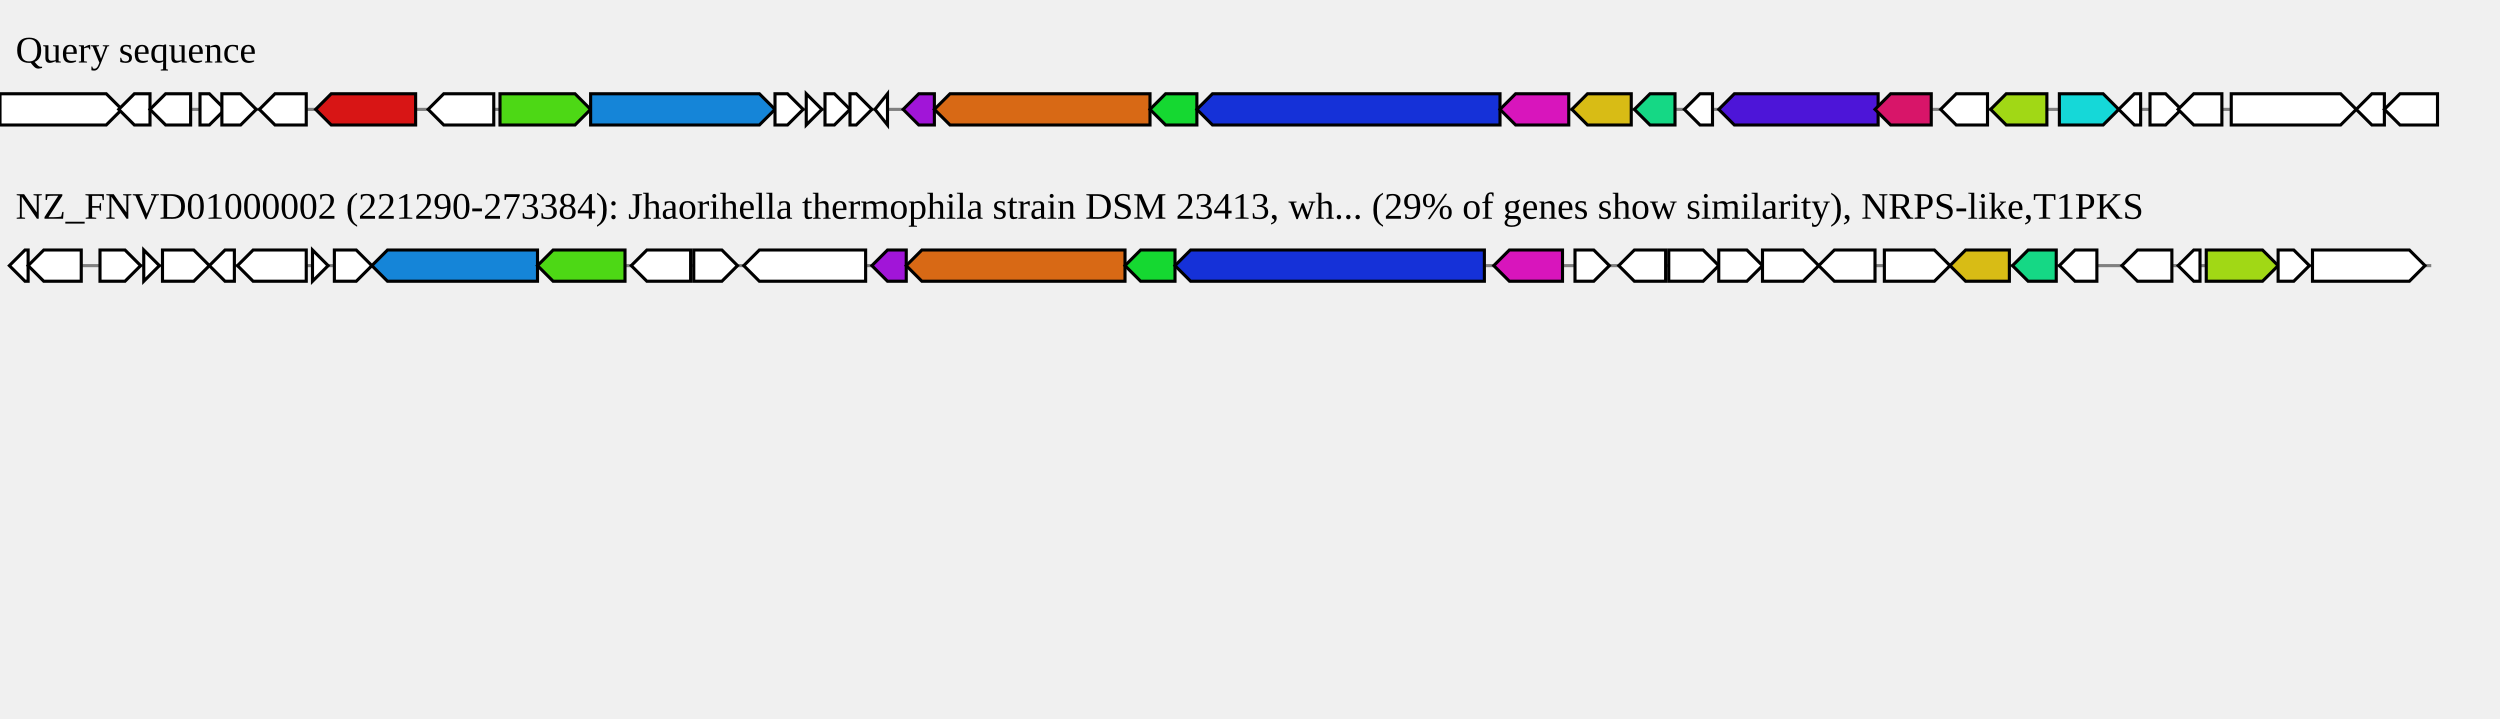
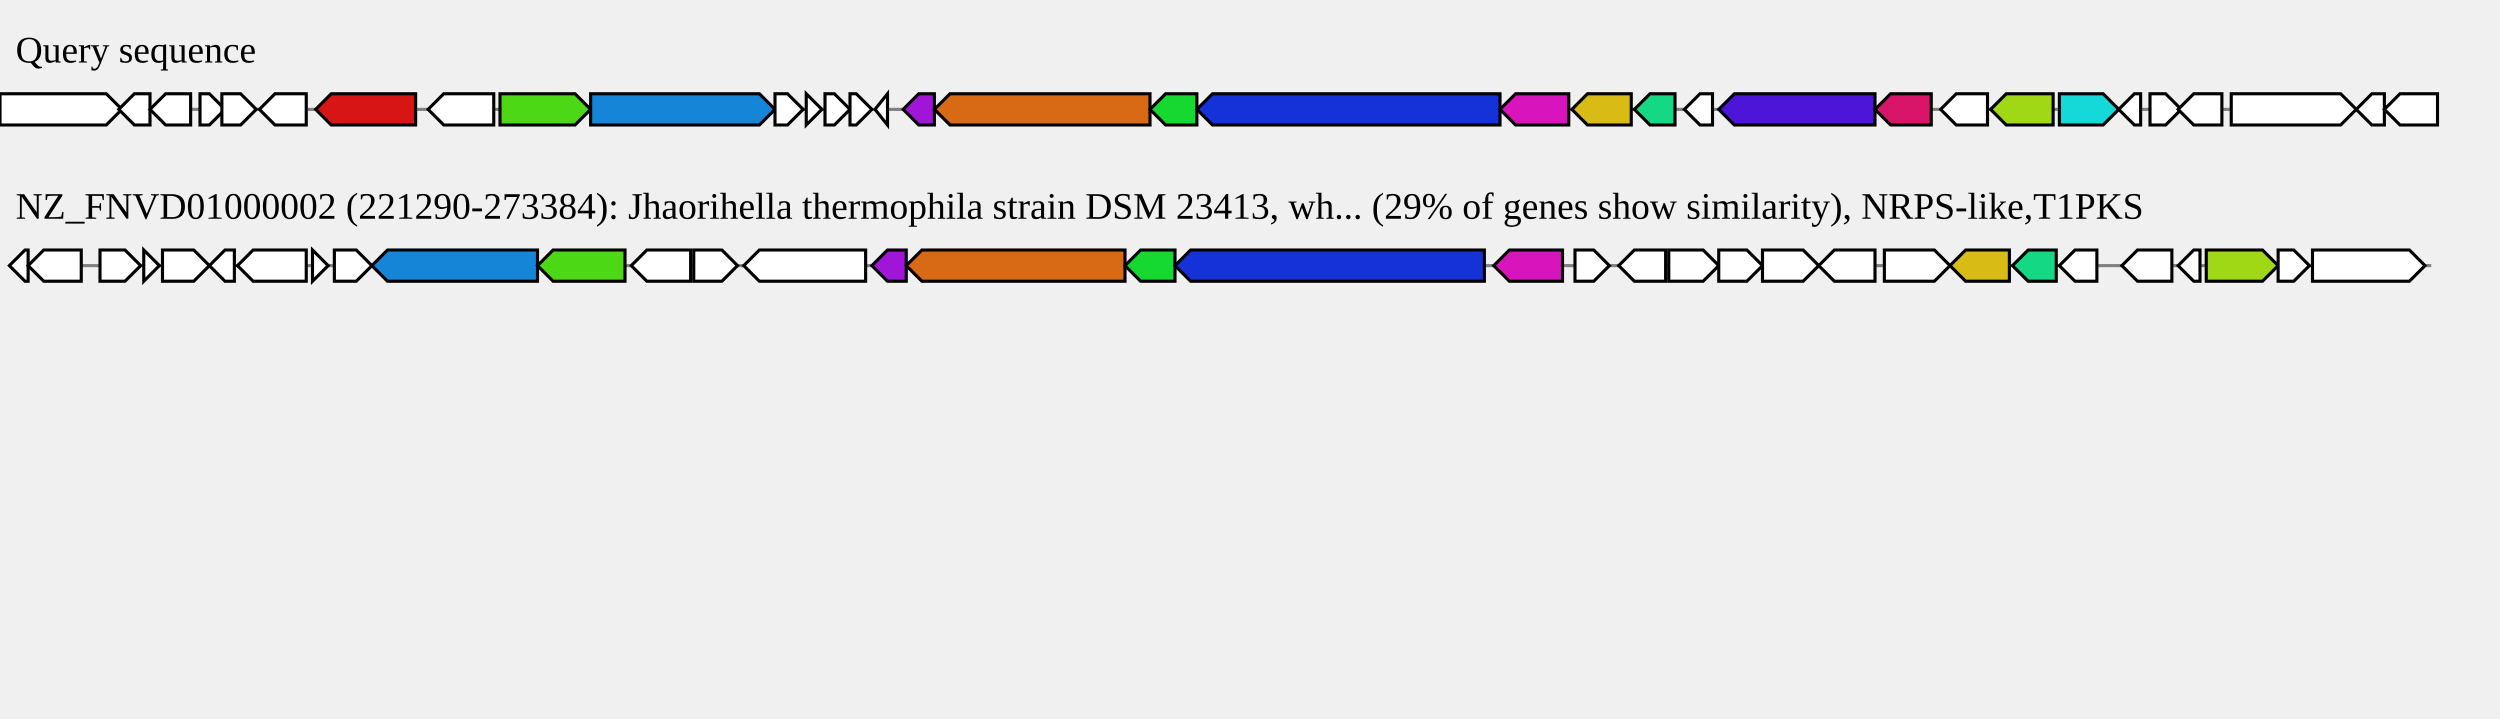
<svg xmlns="http://www.w3.org/2000/svg" xmlns:xlink="http://www.w3.org/1999/xlink" version="1.1" x="0" y="0" height="230" width="800" viewBox="0 0 800 230" preserveAspectRatio="none">
  <g label="Query sequence" class="clusterblast-cluster">
    <text x="5" y="20" class="clusterblast-acc">
Query sequence</text>
    <line x1="10" y1="35" x2="778.0" y2="35" style="stroke-width:1; stroke:grey; " />
-     <polygon points="0,40 34,40 39,35 34,30 0,30 0,40 " style="fill:white; stroke-width:1; stroke:black; " description="&lt;b&gt;ctg2_64&lt;/b&gt;&lt;br&gt;ctg2 64&lt;br&gt;Location: 61145 - 63698" locus_tag="ctg2_64" class="clusterblast-orf" id="dummy-1_q0_0_all" />
-     <polygon points="38,35 43,30 48,30 48,40 43,40 38,35 " style="fill:white; stroke-width:1; stroke:black; " description="&lt;b&gt;ctg2_65&lt;/b&gt;&lt;br&gt;ctg2 65&lt;br&gt;Location: 63673 - 64294" locus_tag="ctg2_65" class="clusterblast-orf" id="dummy-1_q1_0_all" />
-     <polygon points="48,35 53,30 61,30 61,40 53,40 48,35 " style="fill:white; stroke-width:1; stroke:black; " description="&lt;b&gt;ctg2_66&lt;/b&gt;&lt;br&gt;ctg2 66&lt;br&gt;Location: 64301 - 65171" locus_tag="ctg2_66" class="clusterblast-orf" id="dummy-1_q2_0_all" />
-     <polygon points="64,40 67,40 72,35 67,30 64,30 64,40 " style="fill:white; stroke-width:1; stroke:black; " description="&lt;b&gt;ctg2_67&lt;/b&gt;&lt;br&gt;ctg2 67&lt;br&gt;Location: 65325 - 65832" locus_tag="ctg2_67" class="clusterblast-orf" id="dummy-1_q3_0_all" />
-     <polygon points="71,40 77,40 82,35 77,30 71,30 71,40 " style="fill:white; stroke-width:1; stroke:black; " description="&lt;b&gt;ctg2_68&lt;/b&gt;&lt;br&gt;ctg2 68&lt;br&gt;Location: 65828 - 66548" locus_tag="ctg2_68" class="clusterblast-orf" id="dummy-1_q4_0_all" />
-     <polygon points="83,35 88,30 98,30 98,40 88,40 83,35 " style="fill:white; stroke-width:1; stroke:black; " description="&lt;b&gt;ctg2_69&lt;/b&gt;&lt;br&gt;ctg2 69&lt;br&gt;Location: 66611 - 67586" locus_tag="ctg2_69" class="clusterblast-orf" id="dummy-1_q5_0_all" />
-     <polygon points="101,35 106,30 133,30 133,40 106,40 101,35 " style="fill:#d81515; stroke-width:1; stroke:black; " description="&lt;b&gt;ctg2_70&lt;/b&gt;&lt;br&gt;ctg2 70&lt;br&gt;Location: 67736 - 69866" locus_tag="ctg2_70" class="clusterblast-orf" id="dummy-1_q6_0_all" />
-     <polygon points="137,35 142,30 158,30 158,40 142,40 137,35 " style="fill:white; stroke-width:1; stroke:black; " description="&lt;b&gt;ctg2_71&lt;/b&gt;&lt;br&gt;ctg2 71&lt;br&gt;Location: 70074 - 71463" locus_tag="ctg2_71" class="clusterblast-orf" id="dummy-1_q7_0_all" />
-     <polygon points="160,40 184,40 189,35 184,30 160,30 160,40 " style="fill:#4dd815; stroke-width:1; stroke:black; " description="&lt;b&gt;ctg2_72&lt;/b&gt;&lt;br&gt;ctg2 72&lt;br&gt;Location: 71634 - 73467" locus_tag="ctg2_72" class="clusterblast-orf" id="dummy-1_q8_0_all" />
-     <polygon points="189,40 243,40 248,35 243,30 189,30 189,40 " style="fill:#1585d8; stroke-width:1; stroke:black; " description="&lt;b&gt;ctg2_73&lt;/b&gt;&lt;br&gt;ctg2 73&lt;br&gt;Location: 73466 - 77318" locus_tag="ctg2_73" class="clusterblast-orf" id="dummy-1_q9_0_all" />
-     <polygon points="248,40 252,40 257,35 252,30 248,30 248,40 " style="fill:white; stroke-width:1; stroke:black; " description="&lt;b&gt;ctg2_74&lt;/b&gt;&lt;br&gt;ctg2 74&lt;br&gt;Location: 77330 - 77945" locus_tag="ctg2_74" class="clusterblast-orf" id="dummy-1_q10_0_all" />
-     <polygon points="258,40 258,40 263,35 258,30 258,30 258,40 " style="fill:white; stroke-width:1; stroke:black; " description="&lt;b&gt;ctg2_75&lt;/b&gt;&lt;br&gt;ctg2 75&lt;br&gt;Location: 77989 - 78343" locus_tag="ctg2_75" class="clusterblast-orf" id="dummy-1_q11_0_all" />
-     <polygon points="264,40 267,40 272,35 267,30 264,30 264,40 " style="fill:white; stroke-width:1; stroke:black; " description="&lt;b&gt;ctg2_76&lt;/b&gt;&lt;br&gt;ctg2 76&lt;br&gt;Location: 78386 - 78890" locus_tag="ctg2_76" class="clusterblast-orf" id="dummy-1_q12_0_all" />
-     <polygon points="272,40 274,40 279,35 274,30 272,30 272,40 " style="fill:white; stroke-width:1; stroke:black; " description="&lt;b&gt;ctg2_77&lt;/b&gt;&lt;br&gt;ctg2 77&lt;br&gt;Location: 78910 - 79396" locus_tag="ctg2_77" class="clusterblast-orf" id="dummy-1_q13_0_all" />
-     <polygon points="280,35 284,30 284,40 280,35 " style="fill:white; stroke-width:1; stroke:black; " description="&lt;b&gt;ctg2_78&lt;/b&gt;&lt;br&gt;ctg2 78&lt;br&gt;Location: 79408 - 79720" locus_tag="ctg2_78" class="clusterblast-orf" id="dummy-1_q14_0_all" />
-     <polygon points="289,35 294,30 299,30 299,40 294,40 289,35 " style="fill:#a115d8; stroke-width:1; stroke:black; " description="&lt;b&gt;ctg2_79&lt;/b&gt;&lt;br&gt;ctg2 79&lt;br&gt;Location: 79994 - 80672" locus_tag="ctg2_79" class="clusterblast-orf" id="dummy-1_q15_0_all" />
-     <polygon points="299,35 304,30 368,30 368,40 304,40 299,35 " style="fill:#d86915; stroke-width:1; stroke:black; " description="&lt;b&gt;ctg2_80&lt;/b&gt;&lt;br&gt;ctg2 80&lt;br&gt;Location: 80668 - 85156" locus_tag="ctg2_80" class="clusterblast-orf" id="dummy-1_q16_0_all" />
-     <polygon points="368,35 373,30 383,30 383,40 373,40 368,35 " style="fill:#15d831; stroke-width:1; stroke:black; " description="&lt;b&gt;ctg2_81&lt;/b&gt;&lt;br&gt;ctg2 81&lt;br&gt;Location: 85161 - 86154" locus_tag="ctg2_81" class="clusterblast-orf" id="dummy-1_q17_0_all" />
-     <polygon points="383,35 388,30 480,30 480,40 388,40 383,35 " style="fill:#1531d8; stroke-width:1; stroke:black; " description="&lt;b&gt;ctg2_82&lt;/b&gt;&lt;br&gt;ctg2 82&lt;br&gt;Location: 86150 - 92456" locus_tag="ctg2_82" class="clusterblast-orf" id="dummy-1_q18_0_all" />
-     <polygon points="480,35 485,30 502,30 502,40 485,40 480,35 " style="fill:#d815bc; stroke-width:1; stroke:black; " description="&lt;b&gt;ctg2_83&lt;/b&gt;&lt;br&gt;ctg2 83&lt;br&gt;Location: 92452 - 93943" locus_tag="ctg2_83" class="clusterblast-orf" id="dummy-1_q19_0_all" />
-     <polygon points="503,35 508,30 522,30 522,40 508,40 503,35 " style="fill:#d8bc15; stroke-width:1; stroke:black; " description="&lt;b&gt;ctg2_84&lt;/b&gt;&lt;br&gt;ctg2 84&lt;br&gt;Location: 93960 - 95244" locus_tag="ctg2_84" class="clusterblast-orf" id="dummy-1_q20_0_all" />
-     <polygon points="523,35 528,30 536,30 536,40 528,40 523,35 " style="fill:#15d885; stroke-width:1; stroke:black; " description="&lt;b&gt;ctg2_85&lt;/b&gt;&lt;br&gt;ctg2 85&lt;br&gt;Location: 95277 - 96138" locus_tag="ctg2_85" class="clusterblast-orf" id="dummy-1_q21_0_all" />
-     <polygon points="539,35 544,30 548,30 548,40 544,40 539,35 " style="fill:white; stroke-width:1; stroke:black; " description="&lt;b&gt;ctg2_86&lt;/b&gt;&lt;br&gt;ctg2 86&lt;br&gt;Location: 96308 - 96914" locus_tag="ctg2_86" class="clusterblast-orf" id="dummy-1_q22_0_all" />
-     <polygon points="550,35 555,30 601,30 601,40 555,40 550,35 " style="fill:#4d15d8; stroke-width:1; stroke:black; " description="&lt;b&gt;ctg2_87&lt;/b&gt;&lt;br&gt;ctg2 87&lt;br&gt;Location: 97028 - 100352" locus_tag="ctg2_87" class="clusterblast-orf" id="dummy-1_q23_0_all" />
-     <polygon points="600,35 605,30 618,30 618,40 605,40 600,35 " style="fill:#d81569; stroke-width:1; stroke:black; " description="&lt;b&gt;ctg2_88&lt;/b&gt;&lt;br&gt;ctg2 88&lt;br&gt;Location: 100302 - 101481" locus_tag="ctg2_88" class="clusterblast-orf" id="dummy-1_q24_0_all" />
-     <polygon points="621,35 626,30 636,30 636,40 626,40 621,35 " style="fill:white; stroke-width:1; stroke:black; " description="&lt;b&gt;ctg2_89&lt;/b&gt;&lt;br&gt;ctg2 89&lt;br&gt;Location: 101655 - 102648" locus_tag="ctg2_89" class="clusterblast-orf" id="dummy-1_q25_0_all" />
-     <polygon points="637,35 642,30 655,30 655,40 642,40 637,35 " style="fill:#a1d815; stroke-width:1; stroke:black; " description="&lt;b&gt;ctg2_90&lt;/b&gt;&lt;br&gt;ctg2 90&lt;br&gt;Location: 102697 - 103918" locus_tag="ctg2_90" class="clusterblast-orf" id="dummy-1_q26_0_all" />
-     <polygon points="659,40 673,40 678,35 673,30 659,30 659,40 " style="fill:#15d8d8; stroke-width:1; stroke:black; " description="&lt;b&gt;ctg2_91&lt;/b&gt;&lt;br&gt;ctg2 91&lt;br&gt;Location: 104164 - 105391" locus_tag="ctg2_91" class="clusterblast-orf" id="dummy-1_q27_0_all" />
-     <polygon points="678,35 683,30 685,30 685,40 683,40 678,35 " style="fill:white; stroke-width:1; stroke:black; " description="&lt;b&gt;ctg2_92&lt;/b&gt;&lt;br&gt;ctg2 92&lt;br&gt;Location: 105387 - 105864" locus_tag="ctg2_92" class="clusterblast-orf" id="dummy-1_q28_0_all" />
-     <polygon points="688,40 693,40 698,35 693,30 688,30 688,40 " style="fill:white; stroke-width:1; stroke:black; " description="&lt;b&gt;ctg2_93&lt;/b&gt;&lt;br&gt;ctg2 93&lt;br&gt;Location: 106032 - 106668" locus_tag="ctg2_93" class="clusterblast-orf" id="dummy-1_q29_0_all" />
-     <polygon points="697,35 702,30 711,30 711,40 702,40 697,35 " style="fill:white; stroke-width:1; stroke:black; " description="&lt;b&gt;ctg2_94&lt;/b&gt;&lt;br&gt;ctg2 94&lt;br&gt;Location: 106647 - 107526" locus_tag="ctg2_94" class="clusterblast-orf" id="dummy-1_q30_0_all" />
-     <polygon points="714,40 749,40 754,35 749,30 714,30 714,40 " style="fill:white; stroke-width:1; stroke:black; " description="&lt;b&gt;ctg2_95&lt;/b&gt;&lt;br&gt;ctg2 95&lt;br&gt;Location: 107729 - 110342" locus_tag="ctg2_95" class="clusterblast-orf" id="dummy-1_q31_0_all" />
-     <polygon points="754,35 759,30 763,30 763,40 759,40 754,35 " style="fill:white; stroke-width:1; stroke:black; " description="&lt;b&gt;ctg2_96&lt;/b&gt;&lt;br&gt;ctg2 96&lt;br&gt;Location: 110363 - 110924" locus_tag="ctg2_96" class="clusterblast-orf" id="dummy-1_q32_0_all" />
-     <polygon points="763,35 768,30 780,30 780,40 768,40 763,35 " style="fill:white; stroke-width:1; stroke:black; " description="&lt;b&gt;ctg2_97&lt;/b&gt;&lt;br&gt;ctg2 97&lt;br&gt;Location: 110941 - 112021" locus_tag="ctg2_97" class="clusterblast-orf" id="dummy-1_q33_0_all" />
+     <polygon points="0,40 34,40 39,35 34,30 0,30 0,40 " style="fill:white; stroke-width:1; stroke:black; " description="&lt;b&gt;BJPBECLI_00103&lt;/b&gt;&lt;br&gt;K(+)/H(+) antiporter NhaP2&lt;br&gt;Location: 61145 - 63698" locus_tag="BJPBECLI_00103" class="clusterblast-orf" id="dummy-1_q0_0_all" />
+     <polygon points="38,35 43,30 48,30 48,40 43,40 38,35 " style="fill:white; stroke-width:1; stroke:black; " description="&lt;b&gt;BJPBECLI_00104&lt;/b&gt;&lt;br&gt;hypothetical protein&lt;br&gt;Location: 63673 - 64294" locus_tag="BJPBECLI_00104" class="clusterblast-orf" id="dummy-1_q1_0_all" />
+     <polygon points="48,35 53,30 61,30 61,40 53,40 48,35 " style="fill:white; stroke-width:1; stroke:black; " description="&lt;b&gt;BJPBECLI_00105&lt;/b&gt;&lt;br&gt;Branched-chain-amino-acid aminotransferase&lt;br&gt;Location: 64301 - 65171" locus_tag="BJPBECLI_00105" class="clusterblast-orf" id="dummy-1_q2_0_all" />
+     <polygon points="64,40 67,40 72,35 67,30 64,30 64,40 " style="fill:white; stroke-width:1; stroke:black; " description="&lt;b&gt;BJPBECLI_00106&lt;/b&gt;&lt;br&gt;hypothetical protein&lt;br&gt;Location: 65325 - 65832" locus_tag="BJPBECLI_00106" class="clusterblast-orf" id="dummy-1_q3_0_all" />
+     <polygon points="71,40 77,40 82,35 77,30 71,30 71,40 " style="fill:white; stroke-width:1; stroke:black; " description="&lt;b&gt;BJPBECLI_00107&lt;/b&gt;&lt;br&gt;Transcriptional regulatory protein OmpR&lt;br&gt;Location: 65828 - 66548" locus_tag="BJPBECLI_00107" class="clusterblast-orf" id="dummy-1_q4_0_all" />
+     <polygon points="83,35 88,30 98,30 98,40 88,40 83,35 " style="fill:white; stroke-width:1; stroke:black; " description="&lt;b&gt;BJPBECLI_00108&lt;/b&gt;&lt;br&gt;hypothetical protein&lt;br&gt;Location: 66611 - 67586" locus_tag="BJPBECLI_00108" class="clusterblast-orf" id="dummy-1_q5_0_all" />
+     <polygon points="101,35 106,30 133,30 133,40 106,40 101,35 " style="fill:#d81515; stroke-width:1; stroke:black; " description="&lt;b&gt;BJPBECLI_00109&lt;/b&gt;&lt;br&gt;Polyribonucleotide nucleotidyltransferase&lt;br&gt;Location: 67736 - 69866" locus_tag="BJPBECLI_00109" class="clusterblast-orf" id="dummy-1_q6_0_all" />
+     <polygon points="137,35 142,30 158,30 158,40 142,40 137,35 " style="fill:white; stroke-width:1; stroke:black; " description="&lt;b&gt;BJPBECLI_00110&lt;/b&gt;&lt;br&gt;Adenosylhomocysteinase&lt;br&gt;Location: 70074 - 71463" locus_tag="BJPBECLI_00110" class="clusterblast-orf" id="dummy-1_q7_0_all" />
+     <polygon points="160,40 184,40 189,35 184,30 160,30 160,40 " style="fill:#4dd815; stroke-width:1; stroke:black; " description="&lt;b&gt;BJPBECLI_00111&lt;/b&gt;&lt;br&gt;Translocation and assembly module subunit TamA&lt;br&gt;Location: 71634 - 73467" locus_tag="BJPBECLI_00111" class="clusterblast-orf" id="dummy-1_q8_0_all" />
+     <polygon points="189,40 243,40 248,35 243,30 189,30 189,40 " style="fill:#1585d8; stroke-width:1; stroke:black; " description="&lt;b&gt;BJPBECLI_00112&lt;/b&gt;&lt;br&gt;hypothetical protein&lt;br&gt;Location: 73466 - 77318" locus_tag="BJPBECLI_00112" class="clusterblast-orf" id="dummy-1_q9_0_all" />
+     <polygon points="248,40 252,40 257,35 252,30 248,30 248,40 " style="fill:white; stroke-width:1; stroke:black; " description="&lt;b&gt;BJPBECLI_00113&lt;/b&gt;&lt;br&gt;putative enoyl-CoA hydratase echA6&lt;br&gt;Location: 77330 - 77945" locus_tag="BJPBECLI_00113" class="clusterblast-orf" id="dummy-1_q10_0_all" />
+     <polygon points="258,40 258,40 263,35 258,30 258,30 258,40 " style="fill:white; stroke-width:1; stroke:black; " description="&lt;b&gt;BJPBECLI_00114&lt;/b&gt;&lt;br&gt;hypothetical protein&lt;br&gt;Location: 77989 - 78343" locus_tag="BJPBECLI_00114" class="clusterblast-orf" id="dummy-1_q11_0_all" />
+     <polygon points="264,40 267,40 272,35 267,30 264,30 264,40 " style="fill:white; stroke-width:1; stroke:black; " description="&lt;b&gt;BJPBECLI_00115&lt;/b&gt;&lt;br&gt;hypothetical protein&lt;br&gt;Location: 78386 - 78890" locus_tag="BJPBECLI_00115" class="clusterblast-orf" id="dummy-1_q12_0_all" />
+     <polygon points="272,40 274,40 279,35 274,30 272,30 272,40 " style="fill:white; stroke-width:1; stroke:black; " description="&lt;b&gt;BJPBECLI_00116&lt;/b&gt;&lt;br&gt;Low molecular weight protein-tyrosine-phosphatase YfkJ&lt;br&gt;Location: 78910 - 79396" locus_tag="BJPBECLI_00116" class="clusterblast-orf" id="dummy-1_q13_0_all" />
+     <polygon points="280,35 284,30 284,40 280,35 " style="fill:white; stroke-width:1; stroke:black; " description="&lt;b&gt;BJPBECLI_00117&lt;/b&gt;&lt;br&gt;hypothetical protein&lt;br&gt;Location: 79408 - 79720" locus_tag="BJPBECLI_00117" class="clusterblast-orf" id="dummy-1_q14_0_all" />
+     <polygon points="289,35 294,30 299,30 299,40 294,40 289,35 " style="fill:#a115d8; stroke-width:1; stroke:black; " description="&lt;b&gt;BJPBECLI_00118&lt;/b&gt;&lt;br&gt;hypothetical protein&lt;br&gt;Location: 79994 - 80672" locus_tag="BJPBECLI_00118" class="clusterblast-orf" id="dummy-1_q15_0_all" />
+     <polygon points="299,35 304,30 368,30 368,40 304,40 299,35 " style="fill:#d86915; stroke-width:1; stroke:black; " description="&lt;b&gt;BJPBECLI_00119&lt;/b&gt;&lt;br&gt;D-alanine--D-alanyl carrier protein ligase&lt;br&gt;Location: 80668 - 85156" locus_tag="BJPBECLI_00119" class="clusterblast-orf" id="dummy-1_q16_0_all" />
+     <polygon points="368,35 373,30 383,30 383,40 373,40 368,35 " style="fill:#15d831; stroke-width:1; stroke:black; " description="&lt;b&gt;BJPBECLI_00120&lt;/b&gt;&lt;br&gt;hypothetical protein&lt;br&gt;Location: 85161 - 86154" locus_tag="BJPBECLI_00120" class="clusterblast-orf" id="dummy-1_q17_0_all" />
+     <polygon points="383,35 388,30 480,30 480,40 388,40 383,35 " style="fill:#1531d8; stroke-width:1; stroke:black; " description="&lt;b&gt;BJPBECLI_00121&lt;/b&gt;&lt;br&gt;hypothetical protein&lt;br&gt;Location: 86150 - 92456" locus_tag="BJPBECLI_00121" class="clusterblast-orf" id="dummy-1_q18_0_all" />
+     <polygon points="480,35 485,30 502,30 502,40 485,40 480,35 " style="fill:#d815bc; stroke-width:1; stroke:black; " description="&lt;b&gt;BJPBECLI_00122&lt;/b&gt;&lt;br&gt;hypothetical protein&lt;br&gt;Location: 92452 - 93943" locus_tag="BJPBECLI_00122" class="clusterblast-orf" id="dummy-1_q19_0_all" />
+     <polygon points="503,35 508,30 522,30 522,40 508,40 503,35 " style="fill:#d8bc15; stroke-width:1; stroke:black; " description="&lt;b&gt;BJPBECLI_00123&lt;/b&gt;&lt;br&gt;hypothetical protein&lt;br&gt;Location: 93960 - 95244" locus_tag="BJPBECLI_00123" class="clusterblast-orf" id="dummy-1_q20_0_all" />
+     <polygon points="523,35 528,30 536,30 536,40 528,40 523,35 " style="fill:#15d885; stroke-width:1; stroke:black; " description="&lt;b&gt;BJPBECLI_00124&lt;/b&gt;&lt;br&gt;hypothetical protein&lt;br&gt;Location: 95277 - 96138" locus_tag="BJPBECLI_00124" class="clusterblast-orf" id="dummy-1_q21_0_all" />
+     <polygon points="539,35 544,30 548,30 548,40 544,40 539,35 " style="fill:white; stroke-width:1; stroke:black; " description="&lt;b&gt;BJPBECLI_00125&lt;/b&gt;&lt;br&gt;Outer-membrane lipoprotein carrier protein&lt;br&gt;Location: 96308 - 96914" locus_tag="BJPBECLI_00125" class="clusterblast-orf" id="dummy-1_q22_0_all" />
+     <polygon points="550,35 555,30 600,30 600,40 555,40 550,35 " style="fill:#4d15d8; stroke-width:1; stroke:black; " description="&lt;b&gt;BJPBECLI_00126&lt;/b&gt;&lt;br&gt;hypothetical protein&lt;br&gt;Location: 97028 - 100289" locus_tag="BJPBECLI_00126" class="clusterblast-orf" id="dummy-1_q23_0_all" />
+     <polygon points="600,35 605,30 618,30 618,40 605,40 600,35 " style="fill:#d81569; stroke-width:1; stroke:black; " description="&lt;b&gt;BJPBECLI_00127&lt;/b&gt;&lt;br&gt;LL-diaminopimelate aminotransferase&lt;br&gt;Location: 100302 - 101481" locus_tag="BJPBECLI_00127" class="clusterblast-orf" id="dummy-1_q24_0_all" />
+     <polygon points="621,35 626,30 636,30 636,40 626,40 621,35 " style="fill:white; stroke-width:1; stroke:black; " description="&lt;b&gt;BJPBECLI_00128&lt;/b&gt;&lt;br&gt;hypothetical protein&lt;br&gt;Location: 101655 - 102681" locus_tag="BJPBECLI_00128" class="clusterblast-orf" id="dummy-1_q25_0_all" />
+     <polygon points="637,35 642,30 657,30 657,40 642,40 637,35 " style="fill:#a1d815; stroke-width:1; stroke:black; " description="&lt;b&gt;BJPBECLI_00129&lt;/b&gt;&lt;br&gt;2-amino-5-chloromuconic acid deaminase&lt;br&gt;Location: 102697 - 104035" locus_tag="BJPBECLI_00129" class="clusterblast-orf" id="dummy-1_q26_0_all" />
+     <polygon points="659,40 673,40 678,35 673,30 659,30 659,40 " style="fill:#15d8d8; stroke-width:1; stroke:black; " description="&lt;b&gt;BJPBECLI_00130&lt;/b&gt;&lt;br&gt;Ubiquinone hydroxylase UbiL&lt;br&gt;Location: 104164 - 105391" locus_tag="BJPBECLI_00130" class="clusterblast-orf" id="dummy-1_q27_0_all" />
+     <polygon points="678,35 683,30 685,30 685,40 683,40 678,35 " style="fill:white; stroke-width:1; stroke:black; " description="&lt;b&gt;BJPBECLI_00131&lt;/b&gt;&lt;br&gt;Catechol-2,3-dioxygenase&lt;br&gt;Location: 105387 - 105864" locus_tag="BJPBECLI_00131" class="clusterblast-orf" id="dummy-1_q28_0_all" />
+     <polygon points="688,40 693,40 698,35 693,30 688,30 688,40 " style="fill:white; stroke-width:1; stroke:black; " description="&lt;b&gt;BJPBECLI_00132&lt;/b&gt;&lt;br&gt;Peptide methionine sulfoxide reductase MsrA 2&lt;br&gt;Location: 106032 - 106668" locus_tag="BJPBECLI_00132" class="clusterblast-orf" id="dummy-1_q29_0_all" />
+     <polygon points="697,35 702,30 711,30 711,40 702,40 697,35 " style="fill:white; stroke-width:1; stroke:black; " description="&lt;b&gt;BJPBECLI_00133&lt;/b&gt;&lt;br&gt;Ribokinase&lt;br&gt;Location: 106647 - 107526" locus_tag="BJPBECLI_00133" class="clusterblast-orf" id="dummy-1_q30_0_all" />
+     <polygon points="714,40 749,40 754,35 749,30 714,30 714,40 " style="fill:white; stroke-width:1; stroke:black; " description="&lt;b&gt;BJPBECLI_00134&lt;/b&gt;&lt;br&gt;DNA mismatch repair protein MutS&lt;br&gt;Location: 107729 - 110342" locus_tag="BJPBECLI_00134" class="clusterblast-orf" id="dummy-1_q31_0_all" />
+     <polygon points="754,35 759,30 763,30 763,40 759,40 754,35 " style="fill:white; stroke-width:1; stroke:black; " description="&lt;b&gt;BJPBECLI_00135&lt;/b&gt;&lt;br&gt;Protein GrpE&lt;br&gt;Location: 110363 - 110924" locus_tag="BJPBECLI_00135" class="clusterblast-orf" id="dummy-1_q32_0_all" />
+     <polygon points="763,35 768,30 780,30 780,40 768,40 763,35 " style="fill:white; stroke-width:1; stroke:black; " description="&lt;b&gt;BJPBECLI_00136&lt;/b&gt;&lt;br&gt;Heat-inducible transcription repressor HrcA&lt;br&gt;Location: 110941 - 112021" locus_tag="BJPBECLI_00136" class="clusterblast-orf" id="dummy-1_q33_0_all" />
  </g>
  <g label="NZ_FNVD01000002" description="NZ_FNVD01000002 (221290-273384): Jhaorihella thermophila strain DSM 23413, wh... (29% of genes show similarity), NRPS-like,T1PKS" class="clusterblast-cluster">
    <text x="5" y="70" class="clusterblast-acc">
      <a xlink:href="https://antismash-db.secondarymetabolites.org/area.html?record=NZ_FNVD01000002&amp;start=221290&amp;end=273384" target="_blank">NZ_FNVD01000002 (221290-273384)</a>: Jhaorihella thermophila strain DSM 23413, wh... (29% of genes show similarity), NRPS-like,T1PKS</text>
    <line x1="10" y1="85" x2="778.0" y2="85" style="stroke-width:1; stroke:grey; " />
  </g>
  <g id="a1_000">
    <polygon points="3,85 8,80 9,80 9,90 8,90 3,85 " style="fill:white; stroke-width:1; stroke:black; " description="&lt;b&gt;C4S70_RS04315&lt;/b&gt;&lt;br&gt;glycine cleavage system protein GcvH&lt;br&gt;Location: 222601 - 222960" locus_tag="C4S70_RS04315" class="clusterblast-orf" id="dummy-1_h1_1_0" />
  </g>
  <g id="a1_001">
    <polygon points="9,85 14,80 26,80 26,90 14,90 9,85 " style="fill:white; stroke-width:1; stroke:black; " description="&lt;b&gt;C4S70_RS04320&lt;/b&gt;&lt;br&gt;glycine cleavage system aminomethyltransferase GcvT&lt;br&gt;Location: 222981 - 224102" locus_tag="C4S70_RS04320" class="clusterblast-orf" id="dummy-1_h1_1_1" />
  </g>
  <g id="a1_002">
    <polygon points="32,90 40,90 45,85 40,80 32,80 32,90 " style="fill:white; stroke-width:1; stroke:black; " description="&lt;b&gt;C4S70_RS04325&lt;/b&gt;&lt;br&gt;(S)-ureidoglycine aminohydrolase&lt;br&gt;Location: 224501 - 225334" locus_tag="C4S70_RS04325" class="clusterblast-orf" id="dummy-1_h1_1_2" />
  </g>
  <g id="a1_003">
    <polygon points="46,90 46,90 51,85 46,80 46,80 46,90 " style="fill:white; stroke-width:1; stroke:black; " description="&lt;b&gt;C4S70_RS04330&lt;/b&gt;&lt;br&gt;hypothetical protein&lt;br&gt;Location: 225411 - 225737" locus_tag="C4S70_RS04330" class="clusterblast-orf" id="dummy-1_h1_1_3" />
  </g>
  <g id="a1_004">
    <polygon points="52,90 62,90 67,85 62,80 52,80 52,90 " style="fill:white; stroke-width:1; stroke:black; " description="&lt;b&gt;C4S70_RS04335&lt;/b&gt;&lt;br&gt;glyceraldehyde-3-phosphate dehydrogenase&lt;br&gt;Location: 225791 - 226771" locus_tag="C4S70_RS04335" class="clusterblast-orf" id="dummy-1_h1_1_4" />
  </g>
  <g id="a1_005">
    <polygon points="67,85 72,80 75,80 75,90 72,90 67,85 " style="fill:white; stroke-width:1; stroke:black; " description="&lt;b&gt;C4S70_RS04340&lt;/b&gt;&lt;br&gt;ureidoglycolate lyase&lt;br&gt;Location: 226773 - 227258" locus_tag="C4S70_RS04340" class="clusterblast-orf" id="dummy-1_h1_1_5" />
  </g>
  <g id="a1_006">
    <polygon points="76,85 81,80 98,80 98,90 81,90 76,85 " style="fill:white; stroke-width:1; stroke:black; " description="&lt;b&gt;C4S70_RS04345&lt;/b&gt;&lt;br&gt;allantoinase PuuE&lt;br&gt;Location: 227365 - 228774" locus_tag="C4S70_RS04345" class="clusterblast-orf" id="dummy-1_h1_1_6" />
  </g>
  <g id="a1_007">
    <polygon points="100,90 100,90 105,85 100,80 100,80 100,90 " style="fill:white; stroke-width:1; stroke:black; " description="&lt;b&gt;C4S70_RS04350&lt;/b&gt;&lt;br&gt;hydroxyisourate hydrolase&lt;br&gt;Location: 228918 - 229271" locus_tag="C4S70_RS04350" class="clusterblast-orf" id="dummy-1_h1_1_7" />
  </g>
  <g id="a1_008">
    <polygon points="107,90 114,90 119,85 114,80 107,80 107,90 " style="fill:white; stroke-width:1; stroke:black; " description="&lt;b&gt;C4S70_RS04355&lt;/b&gt;&lt;br&gt;dioxygenase&lt;br&gt;Location: 229364 - 230161" locus_tag="C4S70_RS04355" class="clusterblast-orf" id="dummy-1_h1_1_8" />
  </g>
  <g id="a1_009">
-     <polygon points="119,85 124,80 172,80 172,90 124,90 119,85 " style="fill:#1585d8; stroke-width:1; stroke:black; " description="&lt;b&gt;C4S70_RS04360&lt;/b&gt;&lt;br&gt;translocation/assembly module TamB&lt;br&gt;Location: 230165 - 233587&lt;br&gt;&lt;br&gt;&lt;b&gt;BlastP hit with ctg2_73&lt;/b&gt;&lt;br&gt;Percentage identity: 32&lt;br&gt;Percentage coverage: 99&lt;br&gt;BLAST bit score: 565&lt;br&gt;E-value: 4.1e-179" locus_tag="C4S70_RS04360" class="clusterblast-orf" id="dummy-1_h1_1_9" />
+     <polygon points="119,85 124,80 172,80 172,90 124,90 119,85 " style="fill:#1585d8; stroke-width:1; stroke:black; " description="&lt;b&gt;C4S70_RS04360&lt;/b&gt;&lt;br&gt;translocation/assembly module TamB&lt;br&gt;Location: 230165 - 233587&lt;br&gt;&lt;br&gt;&lt;b&gt;BlastP hit with BJPBECLI_00112&lt;/b&gt;&lt;br&gt;Percentage identity: 32&lt;br&gt;Percentage coverage: 99&lt;br&gt;BLAST bit score: 565&lt;br&gt;E-value: 4.1e-179" locus_tag="C4S70_RS04360" class="clusterblast-orf" id="dummy-1_h1_1_9" />
  </g>
  <g id="a1_0010">
-     <polygon points="172,85 177,80 200,80 200,90 177,90 172,85 " style="fill:#4dd815; stroke-width:1; stroke:black; " description="&lt;b&gt;C4S70_RS04365&lt;/b&gt;&lt;br&gt;BamA/TamA family outer membrane protein&lt;br&gt;Location: 233587 - 235419&lt;br&gt;&lt;br&gt;&lt;b&gt;BlastP hit with ctg2_72&lt;/b&gt;&lt;br&gt;Percentage identity: 42&lt;br&gt;Percentage coverage: 96&lt;br&gt;BLAST bit score: 466&lt;br&gt;E-value: 8.2e-156" locus_tag="C4S70_RS04365" class="clusterblast-orf" id="dummy-1_h1_1_10" />
+     <polygon points="172,85 177,80 200,80 200,90 177,90 172,85 " style="fill:#4dd815; stroke-width:1; stroke:black; " description="&lt;b&gt;C4S70_RS04365&lt;/b&gt;&lt;br&gt;BamA/TamA family outer membrane protein&lt;br&gt;Location: 233587 - 235419&lt;br&gt;&lt;br&gt;&lt;b&gt;BlastP hit with BJPBECLI_00111&lt;/b&gt;&lt;br&gt;Percentage identity: 42&lt;br&gt;Percentage coverage: 96&lt;br&gt;BLAST bit score: 466&lt;br&gt;E-value: 8.2e-156" locus_tag="C4S70_RS04365" class="clusterblast-orf" id="dummy-1_h1_1_10" />
  </g>
  <g id="a1_0011">
    <polygon points="202,85 207,80 221,80 221,90 207,90 202,85 " style="fill:white; stroke-width:1; stroke:black; " description="&lt;b&gt;C4S70_RS04370&lt;/b&gt;&lt;br&gt;urate hydroxylase PuuD&lt;br&gt;Location: 235547 - 236776" locus_tag="C4S70_RS04370" class="clusterblast-orf" id="dummy-1_h1_1_11" />
  </g>
  <g id="a1_0012">
    <polygon points="222,90 231,90 236,85 231,80 222,80 222,90 " style="fill:white; stroke-width:1; stroke:black; " description="&lt;b&gt;C4S70_RS04375&lt;/b&gt;&lt;br&gt;LysR family transcriptional regulator&lt;br&gt;Location: 236877 - 237803" locus_tag="C4S70_RS04375" class="clusterblast-orf" id="dummy-1_h1_1_12" />
  </g>
  <g id="a1_0013">
    <polygon points="238,85 243,80 277,80 277,90 243,90 238,85 " style="fill:white; stroke-width:1; stroke:black; " description="&lt;b&gt;C4S70_RS04380&lt;/b&gt;&lt;br&gt;hypothetical protein&lt;br&gt;Location: 237916 - 240428" locus_tag="C4S70_RS04380" class="clusterblast-orf" id="dummy-1_h1_1_13" />
  </g>
  <g id="a1_0014">
-     <polygon points="279,85 284,80 290,80 290,90 284,90 279,85 " style="fill:#a115d8; stroke-width:1; stroke:black; " description="&lt;b&gt;C4S70_RS04385&lt;/b&gt;&lt;br&gt;4'-phosphopantetheinyl transferase superfamily protein&lt;br&gt;Location: 240587 - 241294&lt;br&gt;&lt;br&gt;&lt;b&gt;BlastP hit with ctg2_79&lt;/b&gt;&lt;br&gt;Percentage identity: 49&lt;br&gt;Percentage coverage: 94&lt;br&gt;BLAST bit score: 180&lt;br&gt;E-value: 5.84e-55" locus_tag="C4S70_RS04385" class="clusterblast-orf" id="dummy-1_h1_1_14" />
+     <polygon points="279,85 284,80 290,80 290,90 284,90 279,85 " style="fill:#a115d8; stroke-width:1; stroke:black; " description="&lt;b&gt;C4S70_RS04385&lt;/b&gt;&lt;br&gt;4'-phosphopantetheinyl transferase superfamily protein&lt;br&gt;Location: 240587 - 241294&lt;br&gt;&lt;br&gt;&lt;b&gt;BlastP hit with BJPBECLI_00118&lt;/b&gt;&lt;br&gt;Percentage identity: 49&lt;br&gt;Percentage coverage: 94&lt;br&gt;BLAST bit score: 180&lt;br&gt;E-value: 5.84e-55" locus_tag="C4S70_RS04385" class="clusterblast-orf" id="dummy-1_h1_1_14" />
  </g>
  <g id="a1_0015">
-     <polygon points="290,85 295,80 360,80 360,90 295,90 290,85 " style="fill:#d86915; stroke-width:1; stroke:black; " description="&lt;b&gt;C4S70_RS04390&lt;/b&gt;&lt;br&gt;LLM class flavin-dependent oxidoreductase&lt;br&gt;Location: 241291 - 245895&lt;br&gt;&lt;br&gt;&lt;b&gt;BlastP hit with ctg2_80&lt;/b&gt;&lt;br&gt;Percentage identity: 56&lt;br&gt;Percentage coverage: 104&lt;br&gt;BLAST bit score: 1540&lt;br&gt;E-value: 0.0" locus_tag="C4S70_RS04390" class="clusterblast-orf" id="dummy-1_h1_1_15" />
+     <polygon points="290,85 295,80 360,80 360,90 295,90 290,85 " style="fill:#d86915; stroke-width:1; stroke:black; " description="&lt;b&gt;C4S70_RS04390&lt;/b&gt;&lt;br&gt;LLM class flavin-dependent oxidoreductase&lt;br&gt;Location: 241291 - 245895&lt;br&gt;&lt;br&gt;&lt;b&gt;BlastP hit with BJPBECLI_00119&lt;/b&gt;&lt;br&gt;Percentage identity: 56&lt;br&gt;Percentage coverage: 104&lt;br&gt;BLAST bit score: 1540&lt;br&gt;E-value: 0.0" locus_tag="C4S70_RS04390" class="clusterblast-orf" id="dummy-1_h1_1_15" />
  </g>
  <g id="a1_0016">
-     <polygon points="360,85 365,80 376,80 376,90 365,90 360,85 " style="fill:#15d831; stroke-width:1; stroke:black; " description="&lt;b&gt;C4S70_RS04395&lt;/b&gt;&lt;br&gt;glycosyltransferase family 2 protein&lt;br&gt;Location: 245892 - 246902&lt;br&gt;&lt;br&gt;&lt;b&gt;BlastP hit with ctg2_81&lt;/b&gt;&lt;br&gt;Percentage identity: 56&lt;br&gt;Percentage coverage: 100&lt;br&gt;BLAST bit score: 347&lt;br&gt;E-value: 1.96e-117" locus_tag="C4S70_RS04395" class="clusterblast-orf" id="dummy-1_h1_1_16" />
+     <polygon points="360,85 365,80 376,80 376,90 365,90 360,85 " style="fill:#15d831; stroke-width:1; stroke:black; " description="&lt;b&gt;C4S70_RS04395&lt;/b&gt;&lt;br&gt;glycosyltransferase family 2 protein&lt;br&gt;Location: 245892 - 246902&lt;br&gt;&lt;br&gt;&lt;b&gt;BlastP hit with BJPBECLI_00120&lt;/b&gt;&lt;br&gt;Percentage identity: 56&lt;br&gt;Percentage coverage: 100&lt;br&gt;BLAST bit score: 347&lt;br&gt;E-value: 1.96e-117" locus_tag="C4S70_RS04395" class="clusterblast-orf" id="dummy-1_h1_1_16" />
  </g>
  <g id="a1_0017">
-     <polygon points="376,85 381,80 475,80 475,90 381,90 376,85 " style="fill:#1531d8; stroke-width:1; stroke:black; " description="&lt;b&gt;C4S70_RS04400&lt;/b&gt;&lt;br&gt;type I polyketide synthase&lt;br&gt;Location: 246908 - 253384&lt;br&gt;&lt;br&gt;&lt;b&gt;BlastP hit with ctg2_82&lt;/b&gt;&lt;br&gt;Percentage identity: 60&lt;br&gt;Percentage coverage: 102&lt;br&gt;BLAST bit score: 2424&lt;br&gt;E-value: 0.0" locus_tag="C4S70_RS04400" class="clusterblast-orf" id="dummy-1_h1_1_17" />
+     <polygon points="376,85 381,80 475,80 475,90 381,90 376,85 " style="fill:#1531d8; stroke-width:1; stroke:black; " description="&lt;b&gt;C4S70_RS04400&lt;/b&gt;&lt;br&gt;type I polyketide synthase&lt;br&gt;Location: 246908 - 253384&lt;br&gt;&lt;br&gt;&lt;b&gt;BlastP hit with BJPBECLI_00121&lt;/b&gt;&lt;br&gt;Percentage identity: 60&lt;br&gt;Percentage coverage: 102&lt;br&gt;BLAST bit score: 2424&lt;br&gt;E-value: 0.0" locus_tag="C4S70_RS04400" class="clusterblast-orf" id="dummy-1_h1_1_17" />
  </g>
  <g id="a1_0018">
-     <polygon points="478,85 483,80 500,80 500,90 483,90 478,85 " style="fill:#d815bc; stroke-width:1; stroke:black; " description="&lt;b&gt;C4S70_RS04405&lt;/b&gt;&lt;br&gt;hypothetical protein&lt;br&gt;Location: 253600 - 255024&lt;br&gt;&lt;br&gt;&lt;b&gt;BlastP hit with ctg2_83&lt;/b&gt;&lt;br&gt;Percentage identity: 46&lt;br&gt;Percentage coverage: 94&lt;br&gt;BLAST bit score: 393&lt;br&gt;E-value: 6.6e-131" locus_tag="C4S70_RS04405" class="clusterblast-orf" id="dummy-1_h1_1_18" />
+     <polygon points="478,85 483,80 500,80 500,90 483,90 478,85 " style="fill:#d815bc; stroke-width:1; stroke:black; " description="&lt;b&gt;C4S70_RS04405&lt;/b&gt;&lt;br&gt;hypothetical protein&lt;br&gt;Location: 253600 - 255024&lt;br&gt;&lt;br&gt;&lt;b&gt;BlastP hit with BJPBECLI_00122&lt;/b&gt;&lt;br&gt;Percentage identity: 46&lt;br&gt;Percentage coverage: 94&lt;br&gt;BLAST bit score: 393&lt;br&gt;E-value: 6.6e-131" locus_tag="C4S70_RS04405" class="clusterblast-orf" id="dummy-1_h1_1_18" />
  </g>
  <g id="a1_0019">
    <polygon points="504,90 510,90 515,85 510,80 504,80 504,90 " style="fill:white; stroke-width:1; stroke:black; " description="&lt;b&gt;C4S70_RS04410&lt;/b&gt;&lt;br&gt;WecB/TagA/CpsF family glycosyltransferase&lt;br&gt;Location: 255266 - 256015" locus_tag="C4S70_RS04410" class="clusterblast-orf" id="dummy-1_h1_1_19" />
  </g>
  <g id="a1_0020">
    <polygon points="518,85 523,80 533,80 533,90 523,90 518,85 " style="fill:white; stroke-width:1; stroke:black; " description="&lt;b&gt;C4S70_RS04415&lt;/b&gt;&lt;br&gt;glycosyltransferase&lt;br&gt;Location: 256170 - 257147" locus_tag="C4S70_RS04415" class="clusterblast-orf" id="dummy-1_h1_1_20" />
  </g>
  <g id="a1_0021">
    <polygon points="534,90 545,90 550,85 545,80 534,80 534,90 " style="fill:white; stroke-width:1; stroke:black; " description="&lt;b&gt;C4S70_RS04420&lt;/b&gt;&lt;br&gt;HlyD family efflux transporter periplasmic adaptor subunit&lt;br&gt;Location: 257236 - 258254" locus_tag="C4S70_RS04420" class="clusterblast-orf" id="dummy-1_h1_1_21" />
  </g>
  <g id="a1_0022">
    <polygon points="550,90 559,90 564,85 559,80 550,80 550,90 " style="fill:white; stroke-width:1; stroke:black; " description="&lt;b&gt;C4S70_RS04425&lt;/b&gt;&lt;br&gt;ABC transporter ATP-binding protein&lt;br&gt;Location: 258251 - 259189" locus_tag="C4S70_RS04425" class="clusterblast-orf" id="dummy-1_h1_1_22" />
  </g>
  <g id="a1_0023">
    <polygon points="564,90 577,90 582,85 577,80 564,80 564,90 " style="fill:white; stroke-width:1; stroke:black; " description="&lt;b&gt;C4S70_RS04430&lt;/b&gt;&lt;br&gt;ABC transporter permease&lt;br&gt;Location: 259186 - 260331" locus_tag="C4S70_RS04430" class="clusterblast-orf" id="dummy-1_h1_1_23" />
  </g>
  <g id="a1_0024">
    <polygon points="582,85 587,80 600,80 600,90 587,90 582,85 " style="fill:white; stroke-width:1; stroke:black; " description="&lt;b&gt;C4S70_RS04435&lt;/b&gt;&lt;br&gt;glycosyltransferase&lt;br&gt;Location: 260335 - 261540" locus_tag="C4S70_RS04435" class="clusterblast-orf" id="dummy-1_h1_1_24" />
  </g>
  <g id="a1_0025">
    <polygon points="603,90 619,90 624,85 619,80 603,80 603,90 " style="fill:white; stroke-width:1; stroke:black; " description="&lt;b&gt;C4S70_RS04440&lt;/b&gt;&lt;br&gt;oligosaccharide flippase family protein&lt;br&gt;Location: 261728 - 263092" locus_tag="C4S70_RS04440" class="clusterblast-orf" id="dummy-1_h1_1_25" />
  </g>
  <g id="a1_0026">
-     <polygon points="624,85 629,80 643,80 643,90 629,90 624,85 " style="fill:#d8bc15; stroke-width:1; stroke:black; " description="&lt;b&gt;C4S70_RS04445&lt;/b&gt;&lt;br&gt;DUF874 domain-containing protein&lt;br&gt;Location: 263108 - 264358&lt;br&gt;&lt;br&gt;&lt;b&gt;BlastP hit with ctg2_84&lt;/b&gt;&lt;br&gt;Percentage identity: 34&lt;br&gt;Percentage coverage: 95&lt;br&gt;BLAST bit score: 175&lt;br&gt;E-value: 3.01e-48" locus_tag="C4S70_RS04445" class="clusterblast-orf" id="dummy-1_h1_1_26" />
+     <polygon points="624,85 629,80 643,80 643,90 629,90 624,85 " style="fill:#d8bc15; stroke-width:1; stroke:black; " description="&lt;b&gt;C4S70_RS04445&lt;/b&gt;&lt;br&gt;DUF874 domain-containing protein&lt;br&gt;Location: 263108 - 264358&lt;br&gt;&lt;br&gt;&lt;b&gt;BlastP hit with BJPBECLI_00123&lt;/b&gt;&lt;br&gt;Percentage identity: 34&lt;br&gt;Percentage coverage: 95&lt;br&gt;BLAST bit score: 175&lt;br&gt;E-value: 3.01e-48" locus_tag="C4S70_RS04445" class="clusterblast-orf" id="dummy-1_h1_1_26" />
  </g>
  <g id="a1_0027">
-     <polygon points="644,85 649,80 658,80 658,90 649,90 644,85 " style="fill:#15d885; stroke-width:1; stroke:black; " description="&lt;b&gt;C4S70_RS04450&lt;/b&gt;&lt;br&gt;CpsD/CapB family tyrosine-protein kinase&lt;br&gt;Location: 264408 - 265289&lt;br&gt;&lt;br&gt;&lt;b&gt;BlastP hit with ctg2_85&lt;/b&gt;&lt;br&gt;Percentage identity: 33&lt;br&gt;Percentage coverage: 82&lt;br&gt;BLAST bit score: 107&lt;br&gt;E-value: 3.25e-25" locus_tag="C4S70_RS04450" class="clusterblast-orf" id="dummy-1_h1_1_27" />
+     <polygon points="644,85 649,80 658,80 658,90 649,90 644,85 " style="fill:#15d885; stroke-width:1; stroke:black; " description="&lt;b&gt;C4S70_RS04450&lt;/b&gt;&lt;br&gt;CpsD/CapB family tyrosine-protein kinase&lt;br&gt;Location: 264408 - 265289&lt;br&gt;&lt;br&gt;&lt;b&gt;BlastP hit with BJPBECLI_00124&lt;/b&gt;&lt;br&gt;Percentage identity: 33&lt;br&gt;Percentage coverage: 82&lt;br&gt;BLAST bit score: 107&lt;br&gt;E-value: 3.25e-25" locus_tag="C4S70_RS04450" class="clusterblast-orf" id="dummy-1_h1_1_27" />
  </g>
  <g id="a1_0028">
    <polygon points="659,85 664,80 671,80 671,90 664,90 659,85 " style="fill:white; stroke-width:1; stroke:black; " description="&lt;b&gt;C4S70_RS04455&lt;/b&gt;&lt;br&gt;sugar transferase&lt;br&gt;Location: 265393 - 266169" locus_tag="C4S70_RS04455" class="clusterblast-orf" id="dummy-1_h1_1_28" />
  </g>
  <g id="a1_0029">
    <polygon points="679,85 684,80 695,80 695,90 684,90 679,85 " style="fill:white; stroke-width:1; stroke:black; " description="&lt;b&gt;C4S70_RS04460&lt;/b&gt;&lt;br&gt;hypothetical protein&lt;br&gt;Location: 266692 - 267702" locus_tag="C4S70_RS04460" class="clusterblast-orf" id="dummy-1_h1_1_29" />
  </g>
  <g id="a1_0030">
    <polygon points="697,85 702,80 704,80 704,90 702,90 697,85 " style="fill:white; stroke-width:1; stroke:black; " description="&lt;b&gt;C4S70_RS04465&lt;/b&gt;&lt;br&gt;thioesterase&lt;br&gt;Location: 267823 - 268338" locus_tag="C4S70_RS04465" class="clusterblast-orf" id="dummy-1_h1_1_30" />
  </g>
  <g id="a1_0031">
-     <polygon points="706,90 724,90 729,85 724,80 706,80 706,90 " style="fill:#a1d815; stroke-width:1; stroke:black; " description="&lt;b&gt;C4S70_RS04470&lt;/b&gt;&lt;br&gt;amidase&lt;br&gt;Location: 268459 - 269916&lt;br&gt;&lt;br&gt;&lt;b&gt;BlastP hit with ctg2_90&lt;/b&gt;&lt;br&gt;Percentage identity: 37&lt;br&gt;Percentage coverage: 47&lt;br&gt;BLAST bit score: 72&lt;br&gt;E-value: 1.84e-11" locus_tag="C4S70_RS04470" class="clusterblast-orf" id="dummy-1_h1_1_31" />
+     <polygon points="706,90 724,90 729,85 724,80 706,80 706,90 " style="fill:#a1d815; stroke-width:1; stroke:black; " description="&lt;b&gt;C4S70_RS04470&lt;/b&gt;&lt;br&gt;amidase&lt;br&gt;Location: 268459 - 269916&lt;br&gt;&lt;br&gt;&lt;b&gt;BlastP hit with BJPBECLI_00129&lt;/b&gt;&lt;br&gt;Percentage identity: 37&lt;br&gt;Percentage coverage: 42&lt;br&gt;BLAST bit score: 72&lt;br&gt;E-value: 2.36e-11" locus_tag="C4S70_RS04470" class="clusterblast-orf" id="dummy-1_h1_1_31" />
  </g>
  <g id="a1_0032">
    <polygon points="729,90 734,90 739,85 734,80 729,80 729,90 " style="fill:white; stroke-width:1; stroke:black; " description="&lt;b&gt;C4S70_RS04475&lt;/b&gt;&lt;br&gt;ABC transporter ATP-binding protein&lt;br&gt;Location: 269918 - 270622" locus_tag="C4S70_RS04475" class="clusterblast-orf" id="dummy-1_h1_1_32" />
  </g>
  <g id="a1_0033">
    <polygon points="740,90 771,90 776,85 771,80 740,80 740,90 " style="fill:white; stroke-width:1; stroke:black; " description="&lt;b&gt;C4S70_RS04480&lt;/b&gt;&lt;br&gt;FtsX-like permease family protein&lt;br&gt;Location: 270630 - 272993" locus_tag="C4S70_RS04480" class="clusterblast-orf" id="dummy-1_h1_1_33" />
  </g>
</svg>
